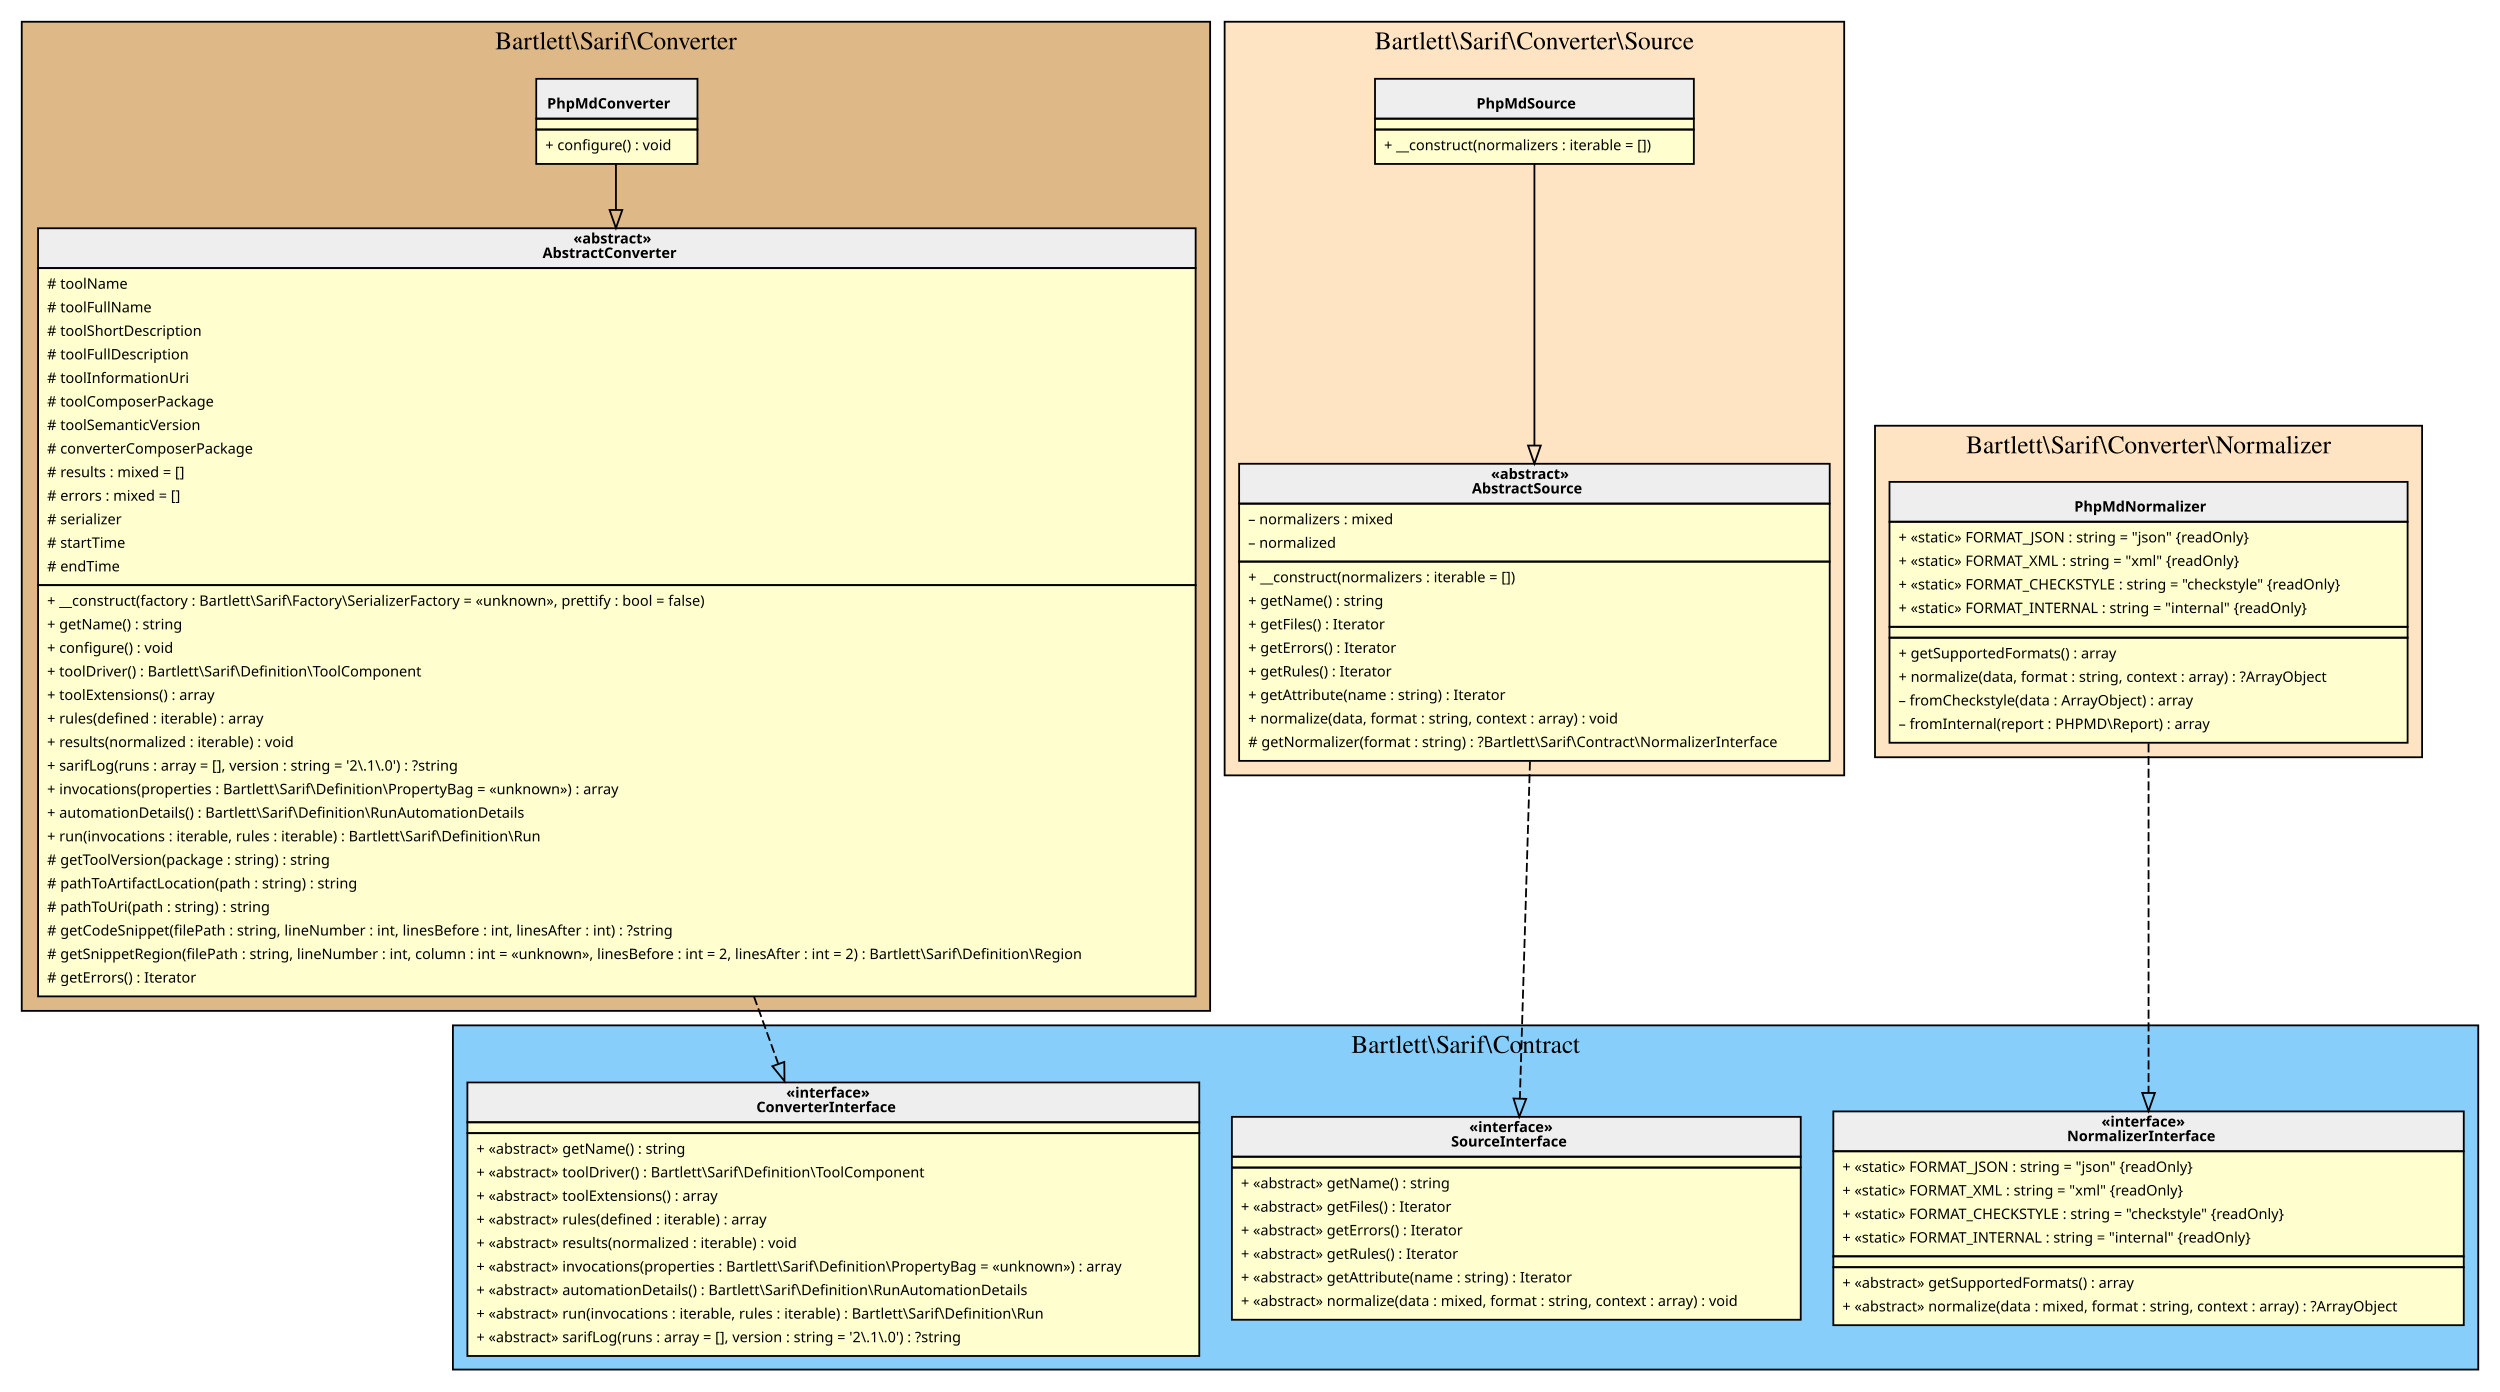
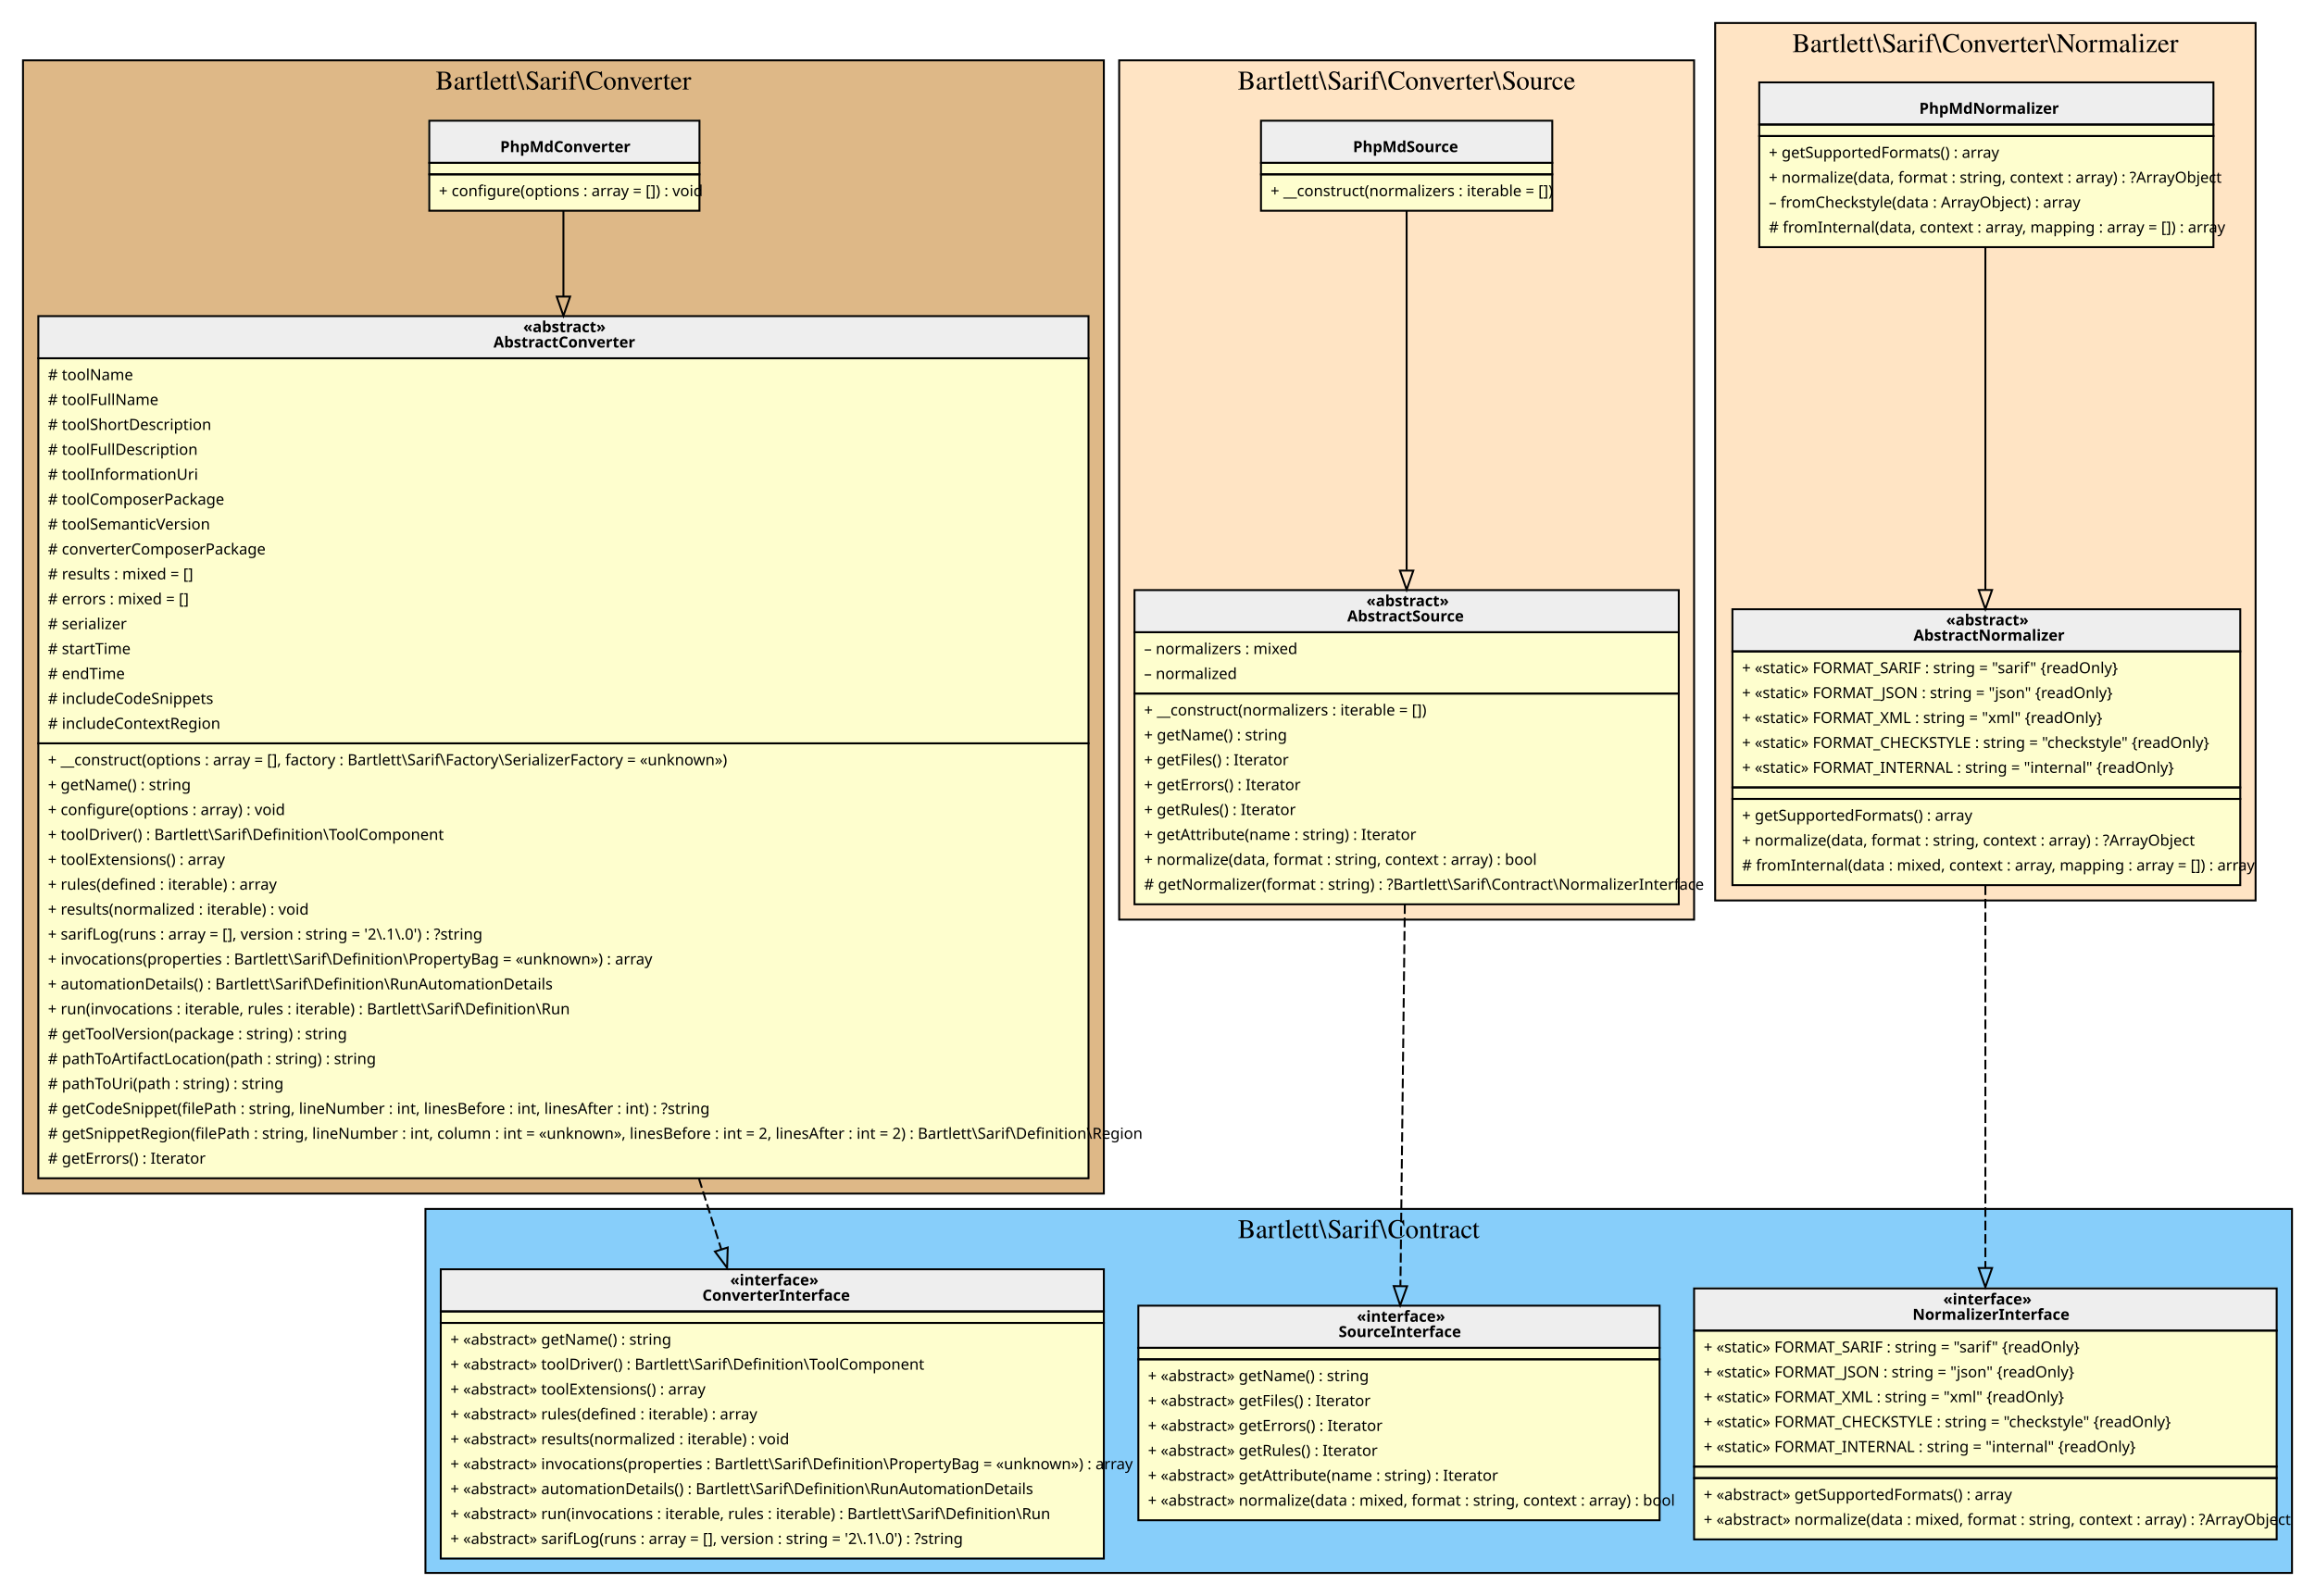
- <svg xmlns="http://www.w3.org/2000/svg" width="1380pt" height="768pt" viewBox="0.00 0.00 1380.00 768.00">
-   <g id="graph0" class="graph" transform="scale(1 1) rotate(0) translate(4 764)">
+ <svg xmlns="http://www.w3.org/2000/svg" width="1208pt" height="833pt" viewBox="0.00 0.00 1208.00 833.00">
+   <g id="graph0" class="graph" transform="scale(1 1) rotate(0) translate(4 829)">
    <g id="clust1" class="cluster">
-       <polygon fill="BurlyWood" stroke="black" points="8,-206 8,-752 664,-752 664,-206 8,-206" />
-       <text text-anchor="middle" x="336" y="-736.8" font-family="Times,serif" font-size="14.00">Bartlett\Sarif\Converter</text>
+       <polygon fill="BurlyWood" stroke="black" points="8,-206 8,-797.5 572,-797.5 572,-206 8,-206" />
+       <text text-anchor="middle" x="290" y="-782.3" font-family="Times,serif" font-size="14.00">Bartlett\Sarif\Converter</text>
    </g>
    <g id="clust2" class="cluster">
-       <polygon fill="LightSkyBlue" stroke="black" points="246,-8 246,-198 1364,-198 1364,-8 246,-8" />
-       <text text-anchor="middle" x="805" y="-182.8" font-family="Times,serif" font-size="14.00">Bartlett\Sarif\Contract</text>
+       <polygon fill="LightSkyBlue" stroke="black" points="218,-8 218,-198 1192,-198 1192,-8 218,-8" />
+       <text text-anchor="middle" x="705" y="-182.8" font-family="Times,serif" font-size="14.00">Bartlett\Sarif\Contract</text>
    </g>
    <g id="clust3" class="cluster">
-       <polygon fill="Bisque" stroke="black" points="672,-336 672,-752 1014,-752 1014,-336 672,-336" />
-       <text text-anchor="middle" x="843" y="-736.8" font-family="Times,serif" font-size="14.00">Bartlett\Sarif\Converter\Source</text>
+       <polygon fill="Bisque" stroke="black" points="580,-349 580,-797.5 880,-797.5 880,-349 580,-349" />
+       <text text-anchor="middle" x="730" y="-782.3" font-family="Times,serif" font-size="14.00">Bartlett\Sarif\Converter\Source</text>
    </g>
    <g id="clust4" class="cluster">
-       <polygon fill="Bisque" stroke="black" points="1031,-346 1031,-529 1333,-529 1333,-346 1031,-346" />
-       <text text-anchor="middle" x="1182" y="-513.8" font-family="Times,serif" font-size="14.00">Bartlett\Sarif\Converter\Normalizer</text>
+       <polygon fill="Bisque" stroke="black" points="891,-359 891,-817 1173,-817 1173,-359 891,-359" />
+       <text text-anchor="middle" x="1032" y="-801.8" font-family="Times,serif" font-size="14.00">Bartlett\Sarif\Converter\Normalizer</text>
    </g>
    <g id="node1" class="node">
-       <polygon fill="#fefece" stroke="transparent" points="380.5,-721 291.5,-721 291.5,-674 380.5,-674 380.5,-721" />
-       <polygon fill="#eeeeee" stroke="transparent" points="292,-698.5 292,-720.5 381,-720.5 381,-698.5 292,-698.5" />
-       <polygon fill="none" stroke="black" points="292,-698.5 292,-720.5 381,-720.5 381,-698.5 292,-698.5" />
-       <text text-anchor="start" x="298" y="-704.1" font-family="Verdana" font-weight="bold" font-size="8.00">PhpMdConverter</text>
-       <polygon fill="none" stroke="black" points="292,-692.5 292,-698.5 381,-698.5 381,-692.5 292,-692.5" />
-       <polygon fill="none" stroke="black" points="292,-673.5 292,-692.5 381,-692.5 381,-673.5 292,-673.5" />
-       <text text-anchor="start" x="297" y="-681.1" font-family="Verdana" font-size="8.00">+ configure() : void</text>
+       <polygon fill="#fefece" stroke="transparent" points="360.5,-766.5 219.5,-766.5 219.5,-719.5 360.5,-719.5 360.5,-766.5" />
+       <polygon fill="#eeeeee" stroke="transparent" points="220,-744 220,-766 361,-766 361,-744 220,-744" />
+       <polygon fill="none" stroke="black" points="220,-744 220,-766 361,-766 361,-744 220,-744" />
+       <text text-anchor="start" x="257" y="-749.6" font-family="Verdana" font-weight="bold" font-size="8.00">PhpMdConverter</text>
+       <polygon fill="none" stroke="black" points="220,-738 220,-744 361,-744 361,-738 220,-738" />
+       <polygon fill="none" stroke="black" points="220,-719 220,-738 361,-738 361,-719 220,-719" />
+       <text text-anchor="start" x="225" y="-726.6" font-family="Verdana" font-size="8.00">+ configure(options : array = []) : void</text>
    </g>
    <g id="node2" class="node">
-       <polygon fill="#fefece" stroke="transparent" points="655.5,-638 16.5,-638 16.5,-214 655.5,-214 655.5,-638" />
-       <polygon fill="#eeeeee" stroke="transparent" points="17,-616 17,-638 656,-638 656,-616 17,-616" />
-       <polygon fill="none" stroke="black" points="17,-616 17,-638 656,-638 656,-616 17,-616" />
-       <text text-anchor="start" x="312.5" y="-629.6" font-family="Verdana" font-weight="bold" font-size="8.00">«abstract»</text>
-       <text text-anchor="start" x="295.5" y="-621.6" font-family="Verdana" font-weight="bold" font-size="8.00">AbstractConverter</text>
-       <polygon fill="none" stroke="black" points="17,-441 17,-616 656,-616 656,-441 17,-441" />
-       <text text-anchor="start" x="22" y="-604.6" font-family="Verdana" font-size="8.00"># toolName</text>
-       <text text-anchor="start" x="22" y="-591.6" font-family="Verdana" font-size="8.00"># toolFullName</text>
-       <text text-anchor="start" x="22" y="-578.6" font-family="Verdana" font-size="8.00"># toolShortDescription</text>
-       <text text-anchor="start" x="22" y="-565.6" font-family="Verdana" font-size="8.00"># toolFullDescription</text>
-       <text text-anchor="start" x="22" y="-552.6" font-family="Verdana" font-size="8.00"># toolInformationUri</text>
-       <text text-anchor="start" x="22" y="-539.6" font-family="Verdana" font-size="8.00"># toolComposerPackage</text>
-       <text text-anchor="start" x="22" y="-526.6" font-family="Verdana" font-size="8.00"># toolSemanticVersion</text>
-       <text text-anchor="start" x="22" y="-513.6" font-family="Verdana" font-size="8.00"># converterComposerPackage</text>
-       <text text-anchor="start" x="22" y="-500.6" font-family="Verdana" font-size="8.00"># results : mixed = []</text>
-       <text text-anchor="start" x="22" y="-487.6" font-family="Verdana" font-size="8.00"># errors : mixed = []</text>
-       <text text-anchor="start" x="22" y="-474.6" font-family="Verdana" font-size="8.00"># serializer</text>
-       <text text-anchor="start" x="22" y="-461.6" font-family="Verdana" font-size="8.00"># startTime</text>
-       <text text-anchor="start" x="22" y="-448.6" font-family="Verdana" font-size="8.00"># endTime</text>
-       <polygon fill="none" stroke="black" points="17,-214 17,-441 656,-441 656,-214 17,-214" />
-       <text text-anchor="start" x="22" y="-429.6" font-family="Verdana" font-size="8.00">+ __construct(factory : Bartlett\Sarif\Factory\SerializerFactory = «unknown», prettify : bool = false)</text>
-       <text text-anchor="start" x="22" y="-416.6" font-family="Verdana" font-size="8.00">+ getName() : string</text>
-       <text text-anchor="start" x="22" y="-403.6" font-family="Verdana" font-size="8.00">+ configure() : void</text>
-       <text text-anchor="start" x="22" y="-390.6" font-family="Verdana" font-size="8.00">+ toolDriver() : Bartlett\Sarif\Definition\ToolComponent</text>
-       <text text-anchor="start" x="22" y="-377.6" font-family="Verdana" font-size="8.00">+ toolExtensions() : array</text>
-       <text text-anchor="start" x="22" y="-364.6" font-family="Verdana" font-size="8.00">+ rules(defined : iterable) : array</text>
-       <text text-anchor="start" x="22" y="-351.6" font-family="Verdana" font-size="8.00">+ results(normalized : iterable) : void</text>
-       <text text-anchor="start" x="22" y="-338.6" font-family="Verdana" font-size="8.00">+ sarifLog(runs : array = [], version : string = '2\.1\.0') : ?string</text>
-       <text text-anchor="start" x="22" y="-325.6" font-family="Verdana" font-size="8.00">+ invocations(properties : Bartlett\Sarif\Definition\PropertyBag = «unknown») : array</text>
-       <text text-anchor="start" x="22" y="-312.6" font-family="Verdana" font-size="8.00">+ automationDetails() : Bartlett\Sarif\Definition\RunAutomationDetails</text>
-       <text text-anchor="start" x="22" y="-299.6" font-family="Verdana" font-size="8.00">+ run(invocations : iterable, rules : iterable) : Bartlett\Sarif\Definition\Run</text>
-       <text text-anchor="start" x="22" y="-286.6" font-family="Verdana" font-size="8.00"># getToolVersion(package : string) : string</text>
-       <text text-anchor="start" x="22" y="-273.6" font-family="Verdana" font-size="8.00"># pathToArtifactLocation(path : string) : string</text>
-       <text text-anchor="start" x="22" y="-260.6" font-family="Verdana" font-size="8.00"># pathToUri(path : string) : string</text>
-       <text text-anchor="start" x="22" y="-247.6" font-family="Verdana" font-size="8.00"># getCodeSnippet(filePath : string, lineNumber : int, linesBefore : int, linesAfter : int) : ?string</text>
-       <text text-anchor="start" x="22" y="-234.6" font-family="Verdana" font-size="8.00"># getSnippetRegion(filePath : string, lineNumber : int, column : int = «unknown», linesBefore : int = 2, linesAfter : int = 2) : Bartlett\Sarif\Definition\Region</text>
-       <text text-anchor="start" x="22" y="-221.6" font-family="Verdana" font-size="8.00"># getErrors() : Iterator</text>
+       <polygon fill="#fefece" stroke="transparent" points="564,-664 16,-664 16,-214 564,-214 564,-664" />
+       <polygon fill="#eeeeee" stroke="transparent" points="16,-642 16,-664 564,-664 564,-642 16,-642" />
+       <polygon fill="none" stroke="black" points="16,-642 16,-664 564,-664 564,-642 16,-642" />
+       <text text-anchor="start" x="269" y="-655.6" font-family="Verdana" font-weight="bold" font-size="8.00">«abstract»</text>
+       <text text-anchor="start" x="253.5" y="-647.6" font-family="Verdana" font-weight="bold" font-size="8.00">AbstractConverter</text>
+       <polygon fill="none" stroke="black" points="16,-441 16,-642 564,-642 564,-441 16,-441" />
+       <text text-anchor="start" x="21" y="-630.6" font-family="Verdana" font-size="8.00"># toolName</text>
+       <text text-anchor="start" x="21" y="-617.6" font-family="Verdana" font-size="8.00"># toolFullName</text>
+       <text text-anchor="start" x="21" y="-604.6" font-family="Verdana" font-size="8.00"># toolShortDescription</text>
+       <text text-anchor="start" x="21" y="-591.6" font-family="Verdana" font-size="8.00"># toolFullDescription</text>
+       <text text-anchor="start" x="21" y="-578.6" font-family="Verdana" font-size="8.00"># toolInformationUri</text>
+       <text text-anchor="start" x="21" y="-565.6" font-family="Verdana" font-size="8.00"># toolComposerPackage</text>
+       <text text-anchor="start" x="21" y="-552.6" font-family="Verdana" font-size="8.00"># toolSemanticVersion</text>
+       <text text-anchor="start" x="21" y="-539.6" font-family="Verdana" font-size="8.00"># converterComposerPackage</text>
+       <text text-anchor="start" x="21" y="-526.6" font-family="Verdana" font-size="8.00"># results : mixed = []</text>
+       <text text-anchor="start" x="21" y="-513.6" font-family="Verdana" font-size="8.00"># errors : mixed = []</text>
+       <text text-anchor="start" x="21" y="-500.6" font-family="Verdana" font-size="8.00"># serializer</text>
+       <text text-anchor="start" x="21" y="-487.6" font-family="Verdana" font-size="8.00"># startTime</text>
+       <text text-anchor="start" x="21" y="-474.6" font-family="Verdana" font-size="8.00"># endTime</text>
+       <text text-anchor="start" x="21" y="-461.6" font-family="Verdana" font-size="8.00"># includeCodeSnippets</text>
+       <text text-anchor="start" x="21" y="-448.6" font-family="Verdana" font-size="8.00"># includeContextRegion</text>
+       <polygon fill="none" stroke="black" points="16,-214 16,-441 564,-441 564,-214 16,-214" />
+       <text text-anchor="start" x="21" y="-429.6" font-family="Verdana" font-size="8.00">+ __construct(options : array = [], factory : Bartlett\Sarif\Factory\SerializerFactory = «unknown»)</text>
+       <text text-anchor="start" x="21" y="-416.6" font-family="Verdana" font-size="8.00">+ getName() : string</text>
+       <text text-anchor="start" x="21" y="-403.6" font-family="Verdana" font-size="8.00">+ configure(options : array) : void</text>
+       <text text-anchor="start" x="21" y="-390.6" font-family="Verdana" font-size="8.00">+ toolDriver() : Bartlett\Sarif\Definition\ToolComponent</text>
+       <text text-anchor="start" x="21" y="-377.6" font-family="Verdana" font-size="8.00">+ toolExtensions() : array</text>
+       <text text-anchor="start" x="21" y="-364.6" font-family="Verdana" font-size="8.00">+ rules(defined : iterable) : array</text>
+       <text text-anchor="start" x="21" y="-351.6" font-family="Verdana" font-size="8.00">+ results(normalized : iterable) : void</text>
+       <text text-anchor="start" x="21" y="-338.6" font-family="Verdana" font-size="8.00">+ sarifLog(runs : array = [], version : string = '2\.1\.0') : ?string</text>
+       <text text-anchor="start" x="21" y="-325.6" font-family="Verdana" font-size="8.00">+ invocations(properties : Bartlett\Sarif\Definition\PropertyBag = «unknown») : array</text>
+       <text text-anchor="start" x="21" y="-312.6" font-family="Verdana" font-size="8.00">+ automationDetails() : Bartlett\Sarif\Definition\RunAutomationDetails</text>
+       <text text-anchor="start" x="21" y="-299.6" font-family="Verdana" font-size="8.00">+ run(invocations : iterable, rules : iterable) : Bartlett\Sarif\Definition\Run</text>
+       <text text-anchor="start" x="21" y="-286.6" font-family="Verdana" font-size="8.00"># getToolVersion(package : string) : string</text>
+       <text text-anchor="start" x="21" y="-273.6" font-family="Verdana" font-size="8.00"># pathToArtifactLocation(path : string) : string</text>
+       <text text-anchor="start" x="21" y="-260.6" font-family="Verdana" font-size="8.00"># pathToUri(path : string) : string</text>
+       <text text-anchor="start" x="21" y="-247.6" font-family="Verdana" font-size="8.00"># getCodeSnippet(filePath : string, lineNumber : int, linesBefore : int, linesAfter : int) : ?string</text>
+       <text text-anchor="start" x="21" y="-234.6" font-family="Verdana" font-size="8.00"># getSnippetRegion(filePath : string, lineNumber : int, column : int = «unknown», linesBefore : int = 2, linesAfter : int = 2) : Bartlett\Sarif\Definition\Region</text>
+       <text text-anchor="start" x="21" y="-221.6" font-family="Verdana" font-size="8.00"># getErrors() : Iterator</text>
    </g>
    <g id="edge2" class="edge">
-       <path fill="none" stroke="black" d="M336,-673.99C336,-666.73 336,-657.99 336,-648.21" />
-       <polygon fill="none" stroke="black" points="339.5,-648.09 336,-638.09 332.5,-648.09 339.5,-648.09" />
+       <path fill="none" stroke="black" d="M290,-719.3C290,-707.61 290,-692.08 290,-674.3" />
+       <polygon fill="none" stroke="black" points="293.5,-674.2 290,-664.2 286.5,-674.2 293.5,-674.2" />
    </g>
    <g id="node3" class="node">
-       <polygon fill="#fefece" stroke="transparent" points="658,-167 254,-167 254,-16 658,-16 658,-167" />
-       <polygon fill="#eeeeee" stroke="transparent" points="254,-144.5 254,-166.5 658,-166.5 658,-144.5 254,-144.5" />
-       <polygon fill="none" stroke="black" points="254,-144.5 254,-166.5 658,-166.5 658,-144.5 254,-144.5" />
-       <text text-anchor="start" x="430" y="-158.1" font-family="Verdana" font-weight="bold" font-size="8.00">«interface»</text>
-       <text text-anchor="start" x="413.5" y="-150.1" font-family="Verdana" font-weight="bold" font-size="8.00">ConverterInterface</text>
-       <polygon fill="none" stroke="black" points="254,-138.5 254,-144.5 658,-144.5 658,-138.5 254,-138.5" />
-       <polygon fill="none" stroke="black" points="254,-15.5 254,-138.5 658,-138.5 658,-15.5 254,-15.5" />
-       <text text-anchor="start" x="259" y="-127.1" font-family="Verdana" font-size="8.00">+ «abstract» getName() : string</text>
-       <text text-anchor="start" x="259" y="-114.1" font-family="Verdana" font-size="8.00">+ «abstract» toolDriver() : Bartlett\Sarif\Definition\ToolComponent</text>
-       <text text-anchor="start" x="259" y="-101.1" font-family="Verdana" font-size="8.00">+ «abstract» toolExtensions() : array</text>
-       <text text-anchor="start" x="259" y="-88.1" font-family="Verdana" font-size="8.00">+ «abstract» rules(defined : iterable) : array</text>
-       <text text-anchor="start" x="259" y="-75.1" font-family="Verdana" font-size="8.00">+ «abstract» results(normalized : iterable) : void</text>
-       <text text-anchor="start" x="259" y="-62.1" font-family="Verdana" font-size="8.00">+ «abstract» invocations(properties : Bartlett\Sarif\Definition\PropertyBag = «unknown») : array</text>
-       <text text-anchor="start" x="259" y="-49.1" font-family="Verdana" font-size="8.00">+ «abstract» automationDetails() : Bartlett\Sarif\Definition\RunAutomationDetails</text>
-       <text text-anchor="start" x="259" y="-36.1" font-family="Verdana" font-size="8.00">+ «abstract» run(invocations : iterable, rules : iterable) : Bartlett\Sarif\Definition\Run</text>
-       <text text-anchor="start" x="259" y="-23.1" font-family="Verdana" font-size="8.00">+ «abstract» sarifLog(runs : array = [], version : string = '2\.1\.0') : ?string</text>
+       <polygon fill="#fefece" stroke="transparent" points="572,-167 226,-167 226,-16 572,-16 572,-167" />
+       <polygon fill="#eeeeee" stroke="transparent" points="226,-144.5 226,-166.5 572,-166.5 572,-144.5 226,-144.5" />
+       <polygon fill="none" stroke="black" points="226,-144.5 226,-166.5 572,-166.5 572,-144.5 226,-144.5" />
+       <text text-anchor="start" x="377" y="-158.1" font-family="Verdana" font-weight="bold" font-size="8.00">«interface»</text>
+       <text text-anchor="start" x="362.5" y="-150.1" font-family="Verdana" font-weight="bold" font-size="8.00">ConverterInterface</text>
+       <polygon fill="none" stroke="black" points="226,-138.5 226,-144.5 572,-144.5 572,-138.5 226,-138.5" />
+       <polygon fill="none" stroke="black" points="226,-15.5 226,-138.5 572,-138.5 572,-15.5 226,-15.5" />
+       <text text-anchor="start" x="231" y="-127.1" font-family="Verdana" font-size="8.00">+ «abstract» getName() : string</text>
+       <text text-anchor="start" x="231" y="-114.1" font-family="Verdana" font-size="8.00">+ «abstract» toolDriver() : Bartlett\Sarif\Definition\ToolComponent</text>
+       <text text-anchor="start" x="231" y="-101.1" font-family="Verdana" font-size="8.00">+ «abstract» toolExtensions() : array</text>
+       <text text-anchor="start" x="231" y="-88.1" font-family="Verdana" font-size="8.00">+ «abstract» rules(defined : iterable) : array</text>
+       <text text-anchor="start" x="231" y="-75.1" font-family="Verdana" font-size="8.00">+ «abstract» results(normalized : iterable) : void</text>
+       <text text-anchor="start" x="231" y="-62.1" font-family="Verdana" font-size="8.00">+ «abstract» invocations(properties : Bartlett\Sarif\Definition\PropertyBag = «unknown») : array</text>
+       <text text-anchor="start" x="231" y="-49.1" font-family="Verdana" font-size="8.00">+ «abstract» automationDetails() : Bartlett\Sarif\Definition\RunAutomationDetails</text>
+       <text text-anchor="start" x="231" y="-36.1" font-family="Verdana" font-size="8.00">+ «abstract» run(invocations : iterable, rules : iterable) : Bartlett\Sarif\Definition\Run</text>
+       <text text-anchor="start" x="231" y="-23.1" font-family="Verdana" font-size="8.00">+ «abstract» sarifLog(runs : array = [], version : string = '2\.1\.0') : ?string</text>
    </g>
    <g id="edge1" class="edge">
-       <path fill="none" stroke="black" stroke-dasharray="5,2" d="M412.17,-213.95C416.8,-201.1 421.3,-188.64 425.54,-176.9" />
-       <polygon fill="none" stroke="black" points="428.93,-177.82 429.03,-167.22 422.35,-175.44 428.93,-177.82" />
+       <path fill="none" stroke="black" stroke-dasharray="5,2" d="M360.72,-213.82C364.77,-200.99 368.69,-188.58 372.37,-176.9" />
+       <polygon fill="none" stroke="black" points="375.74,-177.87 375.41,-167.28 369.06,-175.76 375.74,-177.87" />
    </g>
    <g id="node4" class="node">
-       <polygon fill="#fefece" stroke="transparent" points="990,-147.5 676,-147.5 676,-35.5 990,-35.5 990,-147.5" />
-       <polygon fill="#eeeeee" stroke="transparent" points="676,-125.5 676,-147.5 990,-147.5 990,-125.5 676,-125.5" />
-       <polygon fill="none" stroke="black" points="676,-125.5 676,-147.5 990,-147.5 990,-125.5 676,-125.5" />
-       <text text-anchor="start" x="807" y="-139.1" font-family="Verdana" font-weight="bold" font-size="8.00">«interface»</text>
-       <text text-anchor="start" x="797" y="-131.1" font-family="Verdana" font-weight="bold" font-size="8.00">SourceInterface</text>
-       <polygon fill="none" stroke="black" points="676,-119.5 676,-125.5 990,-125.5 990,-119.5 676,-119.5" />
-       <polygon fill="none" stroke="black" points="676,-35.5 676,-119.5 990,-119.5 990,-35.5 676,-35.5" />
-       <text text-anchor="start" x="681" y="-108.1" font-family="Verdana" font-size="8.00">+ «abstract» getName() : string</text>
-       <text text-anchor="start" x="681" y="-95.1" font-family="Verdana" font-size="8.00">+ «abstract» getFiles() : Iterator</text>
-       <text text-anchor="start" x="681" y="-82.1" font-family="Verdana" font-size="8.00">+ «abstract» getErrors() : Iterator</text>
-       <text text-anchor="start" x="681" y="-69.1" font-family="Verdana" font-size="8.00">+ «abstract» getRules() : Iterator</text>
-       <text text-anchor="start" x="681" y="-56.1" font-family="Verdana" font-size="8.00">+ «abstract» getAttribute(name : string) : Iterator</text>
-       <text text-anchor="start" x="681" y="-43.1" font-family="Verdana" font-size="8.00">+ «abstract» normalize(data : mixed, format : string, context : array) : void</text>
+       <polygon fill="#fefece" stroke="transparent" points="862,-147.5 590,-147.5 590,-35.5 862,-35.5 862,-147.5" />
+       <polygon fill="#eeeeee" stroke="transparent" points="590,-125.5 590,-147.5 862,-147.5 862,-125.5 590,-125.5" />
+       <polygon fill="none" stroke="black" points="590,-125.5 590,-147.5 862,-147.5 862,-125.5 590,-125.5" />
+       <text text-anchor="start" x="704" y="-139.1" font-family="Verdana" font-weight="bold" font-size="8.00">«interface»</text>
+       <text text-anchor="start" x="694.5" y="-131.1" font-family="Verdana" font-weight="bold" font-size="8.00">SourceInterface</text>
+       <polygon fill="none" stroke="black" points="590,-119.5 590,-125.5 862,-125.5 862,-119.5 590,-119.5" />
+       <polygon fill="none" stroke="black" points="590,-35.5 590,-119.5 862,-119.5 862,-35.5 590,-35.5" />
+       <text text-anchor="start" x="595" y="-108.1" font-family="Verdana" font-size="8.00">+ «abstract» getName() : string</text>
+       <text text-anchor="start" x="595" y="-95.1" font-family="Verdana" font-size="8.00">+ «abstract» getFiles() : Iterator</text>
+       <text text-anchor="start" x="595" y="-82.1" font-family="Verdana" font-size="8.00">+ «abstract» getErrors() : Iterator</text>
+       <text text-anchor="start" x="595" y="-69.1" font-family="Verdana" font-size="8.00">+ «abstract» getRules() : Iterator</text>
+       <text text-anchor="start" x="595" y="-56.1" font-family="Verdana" font-size="8.00">+ «abstract» getAttribute(name : string) : Iterator</text>
+       <text text-anchor="start" x="595" y="-43.1" font-family="Verdana" font-size="8.00">+ «abstract» normalize(data : mixed, format : string, context : array) : bool</text>
    </g>
    <g id="node5" class="node">
-       <polygon fill="#fefece" stroke="transparent" points="1356,-150.5 1008,-150.5 1008,-32.5 1356,-32.5 1356,-150.5" />
-       <polygon fill="#eeeeee" stroke="transparent" points="1008,-128.5 1008,-150.5 1356,-150.5 1356,-128.5 1008,-128.5" />
-       <polygon fill="none" stroke="black" points="1008,-128.5 1008,-150.5 1356,-150.5 1356,-128.5 1008,-128.5" />
-       <text text-anchor="start" x="1156" y="-142.1" font-family="Verdana" font-weight="bold" font-size="8.00">«interface»</text>
-       <text text-anchor="start" x="1137" y="-134.1" font-family="Verdana" font-weight="bold" font-size="8.00">NormalizerInterface</text>
-       <polygon fill="none" stroke="black" points="1008,-70.5 1008,-128.5 1356,-128.5 1356,-70.5 1008,-70.5" />
-       <text text-anchor="start" x="1013" y="-117.1" font-family="Verdana" font-size="8.00">+ «static» FORMAT_JSON : string = "json" {readOnly}</text>
-       <text text-anchor="start" x="1013" y="-104.1" font-family="Verdana" font-size="8.00">+ «static» FORMAT_XML : string = "xml" {readOnly}</text>
-       <text text-anchor="start" x="1013" y="-91.1" font-family="Verdana" font-size="8.00">+ «static» FORMAT_CHECKSTYLE : string = "checkstyle" {readOnly}</text>
-       <text text-anchor="start" x="1013" y="-78.1" font-family="Verdana" font-size="8.00">+ «static» FORMAT_INTERNAL : string = "internal" {readOnly}</text>
-       <polygon fill="none" stroke="black" points="1008,-64.5 1008,-70.5 1356,-70.5 1356,-64.5 1008,-64.5" />
-       <polygon fill="none" stroke="black" points="1008,-32.5 1008,-64.5 1356,-64.5 1356,-32.5 1008,-32.5" />
-       <text text-anchor="start" x="1013" y="-53.1" font-family="Verdana" font-size="8.00">+ «abstract» getSupportedFormats() : array</text>
-       <text text-anchor="start" x="1013" y="-40.1" font-family="Verdana" font-size="8.00">+ «abstract» normalize(data : mixed, format : string, context : array) : ?ArrayObject</text>
+       <polygon fill="#fefece" stroke="transparent" points="1184,-157 880,-157 880,-26 1184,-26 1184,-157" />
+       <polygon fill="#eeeeee" stroke="transparent" points="880,-134.5 880,-156.5 1184,-156.5 1184,-134.5 880,-134.5" />
+       <polygon fill="none" stroke="black" points="880,-134.5 880,-156.5 1184,-156.5 1184,-134.5 880,-134.5" />
+       <text text-anchor="start" x="1010" y="-148.1" font-family="Verdana" font-weight="bold" font-size="8.00">«interface»</text>
+       <text text-anchor="start" x="994" y="-140.1" font-family="Verdana" font-weight="bold" font-size="8.00">NormalizerInterface</text>
+       <polygon fill="none" stroke="black" points="880,-63.5 880,-134.5 1184,-134.5 1184,-63.5 880,-63.5" />
+       <text text-anchor="start" x="885" y="-123.1" font-family="Verdana" font-size="8.00">+ «static» FORMAT_SARIF : string = "sarif" {readOnly}</text>
+       <text text-anchor="start" x="885" y="-110.1" font-family="Verdana" font-size="8.00">+ «static» FORMAT_JSON : string = "json" {readOnly}</text>
+       <text text-anchor="start" x="885" y="-97.1" font-family="Verdana" font-size="8.00">+ «static» FORMAT_XML : string = "xml" {readOnly}</text>
+       <text text-anchor="start" x="885" y="-84.1" font-family="Verdana" font-size="8.00">+ «static» FORMAT_CHECKSTYLE : string = "checkstyle" {readOnly}</text>
+       <text text-anchor="start" x="885" y="-71.1" font-family="Verdana" font-size="8.00">+ «static» FORMAT_INTERNAL : string = "internal" {readOnly}</text>
+       <polygon fill="none" stroke="black" points="880,-57.5 880,-63.5 1184,-63.5 1184,-57.5 880,-57.5" />
+       <polygon fill="none" stroke="black" points="880,-25.5 880,-57.5 1184,-57.5 1184,-25.5 880,-25.5" />
+       <text text-anchor="start" x="885" y="-46.1" font-family="Verdana" font-size="8.00">+ «abstract» getSupportedFormats() : array</text>
+       <text text-anchor="start" x="885" y="-33.1" font-family="Verdana" font-size="8.00">+ «abstract» normalize(data : mixed, format : string, context : array) : ?ArrayObject</text>
    </g>
    <g id="node6" class="node">
-       <polygon fill="#fefece" stroke="transparent" points="931,-721 755,-721 755,-674 931,-674 931,-721" />
-       <polygon fill="#eeeeee" stroke="transparent" points="755,-698.5 755,-720.5 931,-720.5 931,-698.5 755,-698.5" />
-       <polygon fill="none" stroke="black" points="755,-698.5 755,-720.5 931,-720.5 931,-698.5 755,-698.5" />
-       <text text-anchor="start" x="811" y="-704.1" font-family="Verdana" font-weight="bold" font-size="8.00">PhpMdSource</text>
-       <polygon fill="none" stroke="black" points="755,-692.5 755,-698.5 931,-698.5 931,-692.5 755,-692.5" />
-       <polygon fill="none" stroke="black" points="755,-673.5 755,-692.5 931,-692.5 931,-673.5 755,-673.5" />
-       <text text-anchor="start" x="760" y="-681.1" font-family="Verdana" font-size="8.00">+ __construct(normalizers : iterable = [])</text>
+       <polygon fill="#fefece" stroke="transparent" points="806,-766.5 654,-766.5 654,-719.5 806,-719.5 806,-766.5" />
+       <polygon fill="#eeeeee" stroke="transparent" points="654,-744 654,-766 806,-766 806,-744 654,-744" />
+       <polygon fill="none" stroke="black" points="654,-744 654,-766 806,-766 806,-744 654,-744" />
+       <text text-anchor="start" x="702" y="-749.6" font-family="Verdana" font-weight="bold" font-size="8.00">PhpMdSource</text>
+       <polygon fill="none" stroke="black" points="654,-738 654,-744 806,-744 806,-738 654,-738" />
+       <polygon fill="none" stroke="black" points="654,-719 654,-738 806,-738 806,-719 654,-719" />
+       <text text-anchor="start" x="659" y="-726.6" font-family="Verdana" font-size="8.00">+ __construct(normalizers : iterable = [])</text>
    </g>
    <g id="node7" class="node">
-       <polygon fill="#fefece" stroke="transparent" points="1006,-508 680,-508 680,-344 1006,-344 1006,-508" />
-       <polygon fill="#eeeeee" stroke="transparent" points="680,-486 680,-508 1006,-508 1006,-486 680,-486" />
-       <polygon fill="none" stroke="black" points="680,-486 680,-508 1006,-508 1006,-486 680,-486" />
-       <text text-anchor="start" x="819" y="-499.6" font-family="Verdana" font-weight="bold" font-size="8.00">«abstract»</text>
-       <text text-anchor="start" x="808.5" y="-491.6" font-family="Verdana" font-weight="bold" font-size="8.00">AbstractSource</text>
-       <polygon fill="none" stroke="black" points="680,-454 680,-486 1006,-486 1006,-454 680,-454" />
-       <text text-anchor="start" x="685" y="-474.6" font-family="Verdana" font-size="8.00">– normalizers : mixed</text>
-       <text text-anchor="start" x="685" y="-461.6" font-family="Verdana" font-size="8.00">– normalized</text>
-       <polygon fill="none" stroke="black" points="680,-344 680,-454 1006,-454 1006,-344 680,-344" />
-       <text text-anchor="start" x="685" y="-442.6" font-family="Verdana" font-size="8.00">+ __construct(normalizers : iterable = [])</text>
-       <text text-anchor="start" x="685" y="-429.6" font-family="Verdana" font-size="8.00">+ getName() : string</text>
-       <text text-anchor="start" x="685" y="-416.6" font-family="Verdana" font-size="8.00">+ getFiles() : Iterator</text>
-       <text text-anchor="start" x="685" y="-403.6" font-family="Verdana" font-size="8.00">+ getErrors() : Iterator</text>
-       <text text-anchor="start" x="685" y="-390.6" font-family="Verdana" font-size="8.00">+ getRules() : Iterator</text>
-       <text text-anchor="start" x="685" y="-377.6" font-family="Verdana" font-size="8.00">+ getAttribute(name : string) : Iterator</text>
-       <text text-anchor="start" x="685" y="-364.6" font-family="Verdana" font-size="8.00">+ normalize(data, format : string, context : array) : void</text>
-       <text text-anchor="start" x="685" y="-351.6" font-family="Verdana" font-size="8.00"># getNormalizer(format : string) : ?Bartlett\Sarif\Contract\NormalizerInterface</text>
+       <polygon fill="#fefece" stroke="transparent" points="872,-521 588,-521 588,-357 872,-357 872,-521" />
+       <polygon fill="#eeeeee" stroke="transparent" points="588,-499 588,-521 872,-521 872,-499 588,-499" />
+       <polygon fill="none" stroke="black" points="588,-499 588,-521 872,-521 872,-499 588,-499" />
+       <text text-anchor="start" x="709" y="-512.6" font-family="Verdana" font-weight="bold" font-size="8.00">«abstract»</text>
+       <text text-anchor="start" x="699" y="-504.6" font-family="Verdana" font-weight="bold" font-size="8.00">AbstractSource</text>
+       <polygon fill="none" stroke="black" points="588,-467 588,-499 872,-499 872,-467 588,-467" />
+       <text text-anchor="start" x="593" y="-487.6" font-family="Verdana" font-size="8.00">– normalizers : mixed</text>
+       <text text-anchor="start" x="593" y="-474.6" font-family="Verdana" font-size="8.00">– normalized</text>
+       <polygon fill="none" stroke="black" points="588,-357 588,-467 872,-467 872,-357 588,-357" />
+       <text text-anchor="start" x="593" y="-455.6" font-family="Verdana" font-size="8.00">+ __construct(normalizers : iterable = [])</text>
+       <text text-anchor="start" x="593" y="-442.6" font-family="Verdana" font-size="8.00">+ getName() : string</text>
+       <text text-anchor="start" x="593" y="-429.6" font-family="Verdana" font-size="8.00">+ getFiles() : Iterator</text>
+       <text text-anchor="start" x="593" y="-416.6" font-family="Verdana" font-size="8.00">+ getErrors() : Iterator</text>
+       <text text-anchor="start" x="593" y="-403.6" font-family="Verdana" font-size="8.00">+ getRules() : Iterator</text>
+       <text text-anchor="start" x="593" y="-390.6" font-family="Verdana" font-size="8.00">+ getAttribute(name : string) : Iterator</text>
+       <text text-anchor="start" x="593" y="-377.6" font-family="Verdana" font-size="8.00">+ normalize(data, format : string, context : array) : bool</text>
+       <text text-anchor="start" x="593" y="-364.6" font-family="Verdana" font-size="8.00"># getNormalizer(format : string) : ?Bartlett\Sarif\Contract\NormalizerInterface</text>
    </g>
    <g id="edge4" class="edge">
-       <path fill="none" stroke="black" d="M843,-673.99C843,-639.98 843,-573.62 843,-518.24" />
-       <polygon fill="none" stroke="black" points="846.5,-518.04 843,-508.04 839.5,-518.04 846.5,-518.04" />
+       <path fill="none" stroke="black" d="M730,-719.3C730,-679.91 730,-596.86 730,-531.5" />
+       <polygon fill="none" stroke="black" points="733.5,-531.18 730,-521.18 726.5,-531.18 733.5,-531.18" />
    </g>
    <g id="edge3" class="edge">
-       <path fill="none" stroke="black" stroke-dasharray="5,2" d="M840.55,-343.66C838.83,-286.41 836.56,-210.78 834.96,-157.53" />
-       <polygon fill="none" stroke="black" points="838.45,-157.41 834.65,-147.52 831.46,-157.62 838.45,-157.41" />
+       <path fill="none" stroke="black" stroke-dasharray="5,2" d="M729.06,-357C728.36,-296.35 727.41,-214.45 726.76,-157.93" />
+       <polygon fill="none" stroke="black" points="730.25,-157.64 726.64,-147.68 723.25,-157.72 730.25,-157.64" />
    </g>
    <g id="node8" class="node">
-       <polygon fill="#fefece" stroke="transparent" points="1325,-498 1039,-498 1039,-354 1325,-354 1325,-498" />
-       <polygon fill="#eeeeee" stroke="transparent" points="1039,-476 1039,-498 1325,-498 1325,-476 1039,-476" />
-       <polygon fill="none" stroke="black" points="1039,-476 1039,-498 1325,-498 1325,-476 1039,-476" />
-       <text text-anchor="start" x="1141" y="-481.6" font-family="Verdana" font-weight="bold" font-size="8.00">PhpMdNormalizer</text>
-       <polygon fill="none" stroke="black" points="1039,-418 1039,-476 1325,-476 1325,-418 1039,-418" />
-       <text text-anchor="start" x="1044" y="-464.6" font-family="Verdana" font-size="8.00">+ «static» FORMAT_JSON : string = "json" {readOnly}</text>
-       <text text-anchor="start" x="1044" y="-451.6" font-family="Verdana" font-size="8.00">+ «static» FORMAT_XML : string = "xml" {readOnly}</text>
-       <text text-anchor="start" x="1044" y="-438.6" font-family="Verdana" font-size="8.00">+ «static» FORMAT_CHECKSTYLE : string = "checkstyle" {readOnly}</text>
-       <text text-anchor="start" x="1044" y="-425.6" font-family="Verdana" font-size="8.00">+ «static» FORMAT_INTERNAL : string = "internal" {readOnly}</text>
-       <polygon fill="none" stroke="black" points="1039,-412 1039,-418 1325,-418 1325,-412 1039,-412" />
-       <polygon fill="none" stroke="black" points="1039,-354 1039,-412 1325,-412 1325,-354 1039,-354" />
-       <text text-anchor="start" x="1044" y="-400.6" font-family="Verdana" font-size="8.00">+ getSupportedFormats() : array</text>
-       <text text-anchor="start" x="1044" y="-387.6" font-family="Verdana" font-size="8.00">+ normalize(data, format : string, context : array) : ?ArrayObject</text>
-       <text text-anchor="start" x="1044" y="-374.6" font-family="Verdana" font-size="8.00">– fromCheckstyle(data : ArrayObject) : array</text>
-       <text text-anchor="start" x="1044" y="-361.6" font-family="Verdana" font-size="8.00">– fromInternal(report : PHPMD\Report) : array</text>
+       <polygon fill="#fefece" stroke="transparent" points="1150.5,-786 913.5,-786 913.5,-700 1150.5,-700 1150.5,-786" />
+       <polygon fill="#eeeeee" stroke="transparent" points="914,-764 914,-786 1151,-786 1151,-764 914,-764" />
+       <polygon fill="none" stroke="black" points="914,-764 914,-786 1151,-786 1151,-764 914,-764" />
+       <text text-anchor="start" x="997.5" y="-769.6" font-family="Verdana" font-weight="bold" font-size="8.00">PhpMdNormalizer</text>
+       <polygon fill="none" stroke="black" points="914,-758 914,-764 1151,-764 1151,-758 914,-758" />
+       <polygon fill="none" stroke="black" points="914,-700 914,-758 1151,-758 1151,-700 914,-700" />
+       <text text-anchor="start" x="919" y="-746.6" font-family="Verdana" font-size="8.00">+ getSupportedFormats() : array</text>
+       <text text-anchor="start" x="919" y="-733.6" font-family="Verdana" font-size="8.00">+ normalize(data, format : string, context : array) : ?ArrayObject</text>
+       <text text-anchor="start" x="919" y="-720.6" font-family="Verdana" font-size="8.00">– fromCheckstyle(data : ArrayObject) : array</text>
+       <text text-anchor="start" x="919" y="-707.6" font-family="Verdana" font-size="8.00"># fromInternal(data, context : array, mapping : array = []) : array</text>
+     </g>
+     <g id="node9" class="node">
+       <polygon fill="#fefece" stroke="transparent" points="1164.5,-511 899.5,-511 899.5,-367 1164.5,-367 1164.5,-511" />
+       <polygon fill="#eeeeee" stroke="transparent" points="900,-489 900,-511 1165,-511 1165,-489 900,-489" />
+       <polygon fill="none" stroke="black" points="900,-489 900,-511 1165,-511 1165,-489 900,-489" />
+       <text text-anchor="start" x="1011.5" y="-502.6" font-family="Verdana" font-weight="bold" font-size="8.00">«abstract»</text>
+       <text text-anchor="start" x="994.5" y="-494.6" font-family="Verdana" font-weight="bold" font-size="8.00">AbstractNormalizer</text>
+       <polygon fill="none" stroke="black" points="900,-418 900,-489 1165,-489 1165,-418 900,-418" />
+       <text text-anchor="start" x="905" y="-477.6" font-family="Verdana" font-size="8.00">+ «static» FORMAT_SARIF : string = "sarif" {readOnly}</text>
+       <text text-anchor="start" x="905" y="-464.6" font-family="Verdana" font-size="8.00">+ «static» FORMAT_JSON : string = "json" {readOnly}</text>
+       <text text-anchor="start" x="905" y="-451.6" font-family="Verdana" font-size="8.00">+ «static» FORMAT_XML : string = "xml" {readOnly}</text>
+       <text text-anchor="start" x="905" y="-438.6" font-family="Verdana" font-size="8.00">+ «static» FORMAT_CHECKSTYLE : string = "checkstyle" {readOnly}</text>
+       <text text-anchor="start" x="905" y="-425.6" font-family="Verdana" font-size="8.00">+ «static» FORMAT_INTERNAL : string = "internal" {readOnly}</text>
+       <polygon fill="none" stroke="black" points="900,-412 900,-418 1165,-418 1165,-412 900,-412" />
+       <polygon fill="none" stroke="black" points="900,-367 900,-412 1165,-412 1165,-367 900,-367" />
+       <text text-anchor="start" x="905" y="-400.6" font-family="Verdana" font-size="8.00">+ getSupportedFormats() : array</text>
+       <text text-anchor="start" x="905" y="-387.6" font-family="Verdana" font-size="8.00">+ normalize(data, format : string, context : array) : ?ArrayObject</text>
+       <text text-anchor="start" x="905" y="-374.6" font-family="Verdana" font-size="8.00"># fromInternal(data : mixed, context : array, mapping : array = []) : array</text>
+     </g>
+     <g id="edge6" class="edge">
+       <path fill="none" stroke="black" d="M1032,-699.69C1032,-653.6 1032,-578.75 1032,-521.23" />
+       <polygon fill="none" stroke="black" points="1035.5,-521.07 1032,-511.07 1028.5,-521.07 1035.5,-521.07" />
    </g>
    <g id="edge5" class="edge">
-       <path fill="none" stroke="black" stroke-dasharray="5,2" d="M1182,-353.67C1182,-296.64 1182,-217.18 1182,-160.93" />
-       <polygon fill="none" stroke="black" points="1185.5,-160.7 1182,-150.7 1178.5,-160.7 1185.5,-160.7" />
+       <path fill="none" stroke="black" stroke-dasharray="5,2" d="M1032,-366.83C1032,-308.57 1032,-226.4 1032,-167.2" />
+       <polygon fill="none" stroke="black" points="1035.5,-167.16 1032,-157.16 1028.5,-167.16 1035.5,-167.16" />
    </g>
  </g>
</svg>
